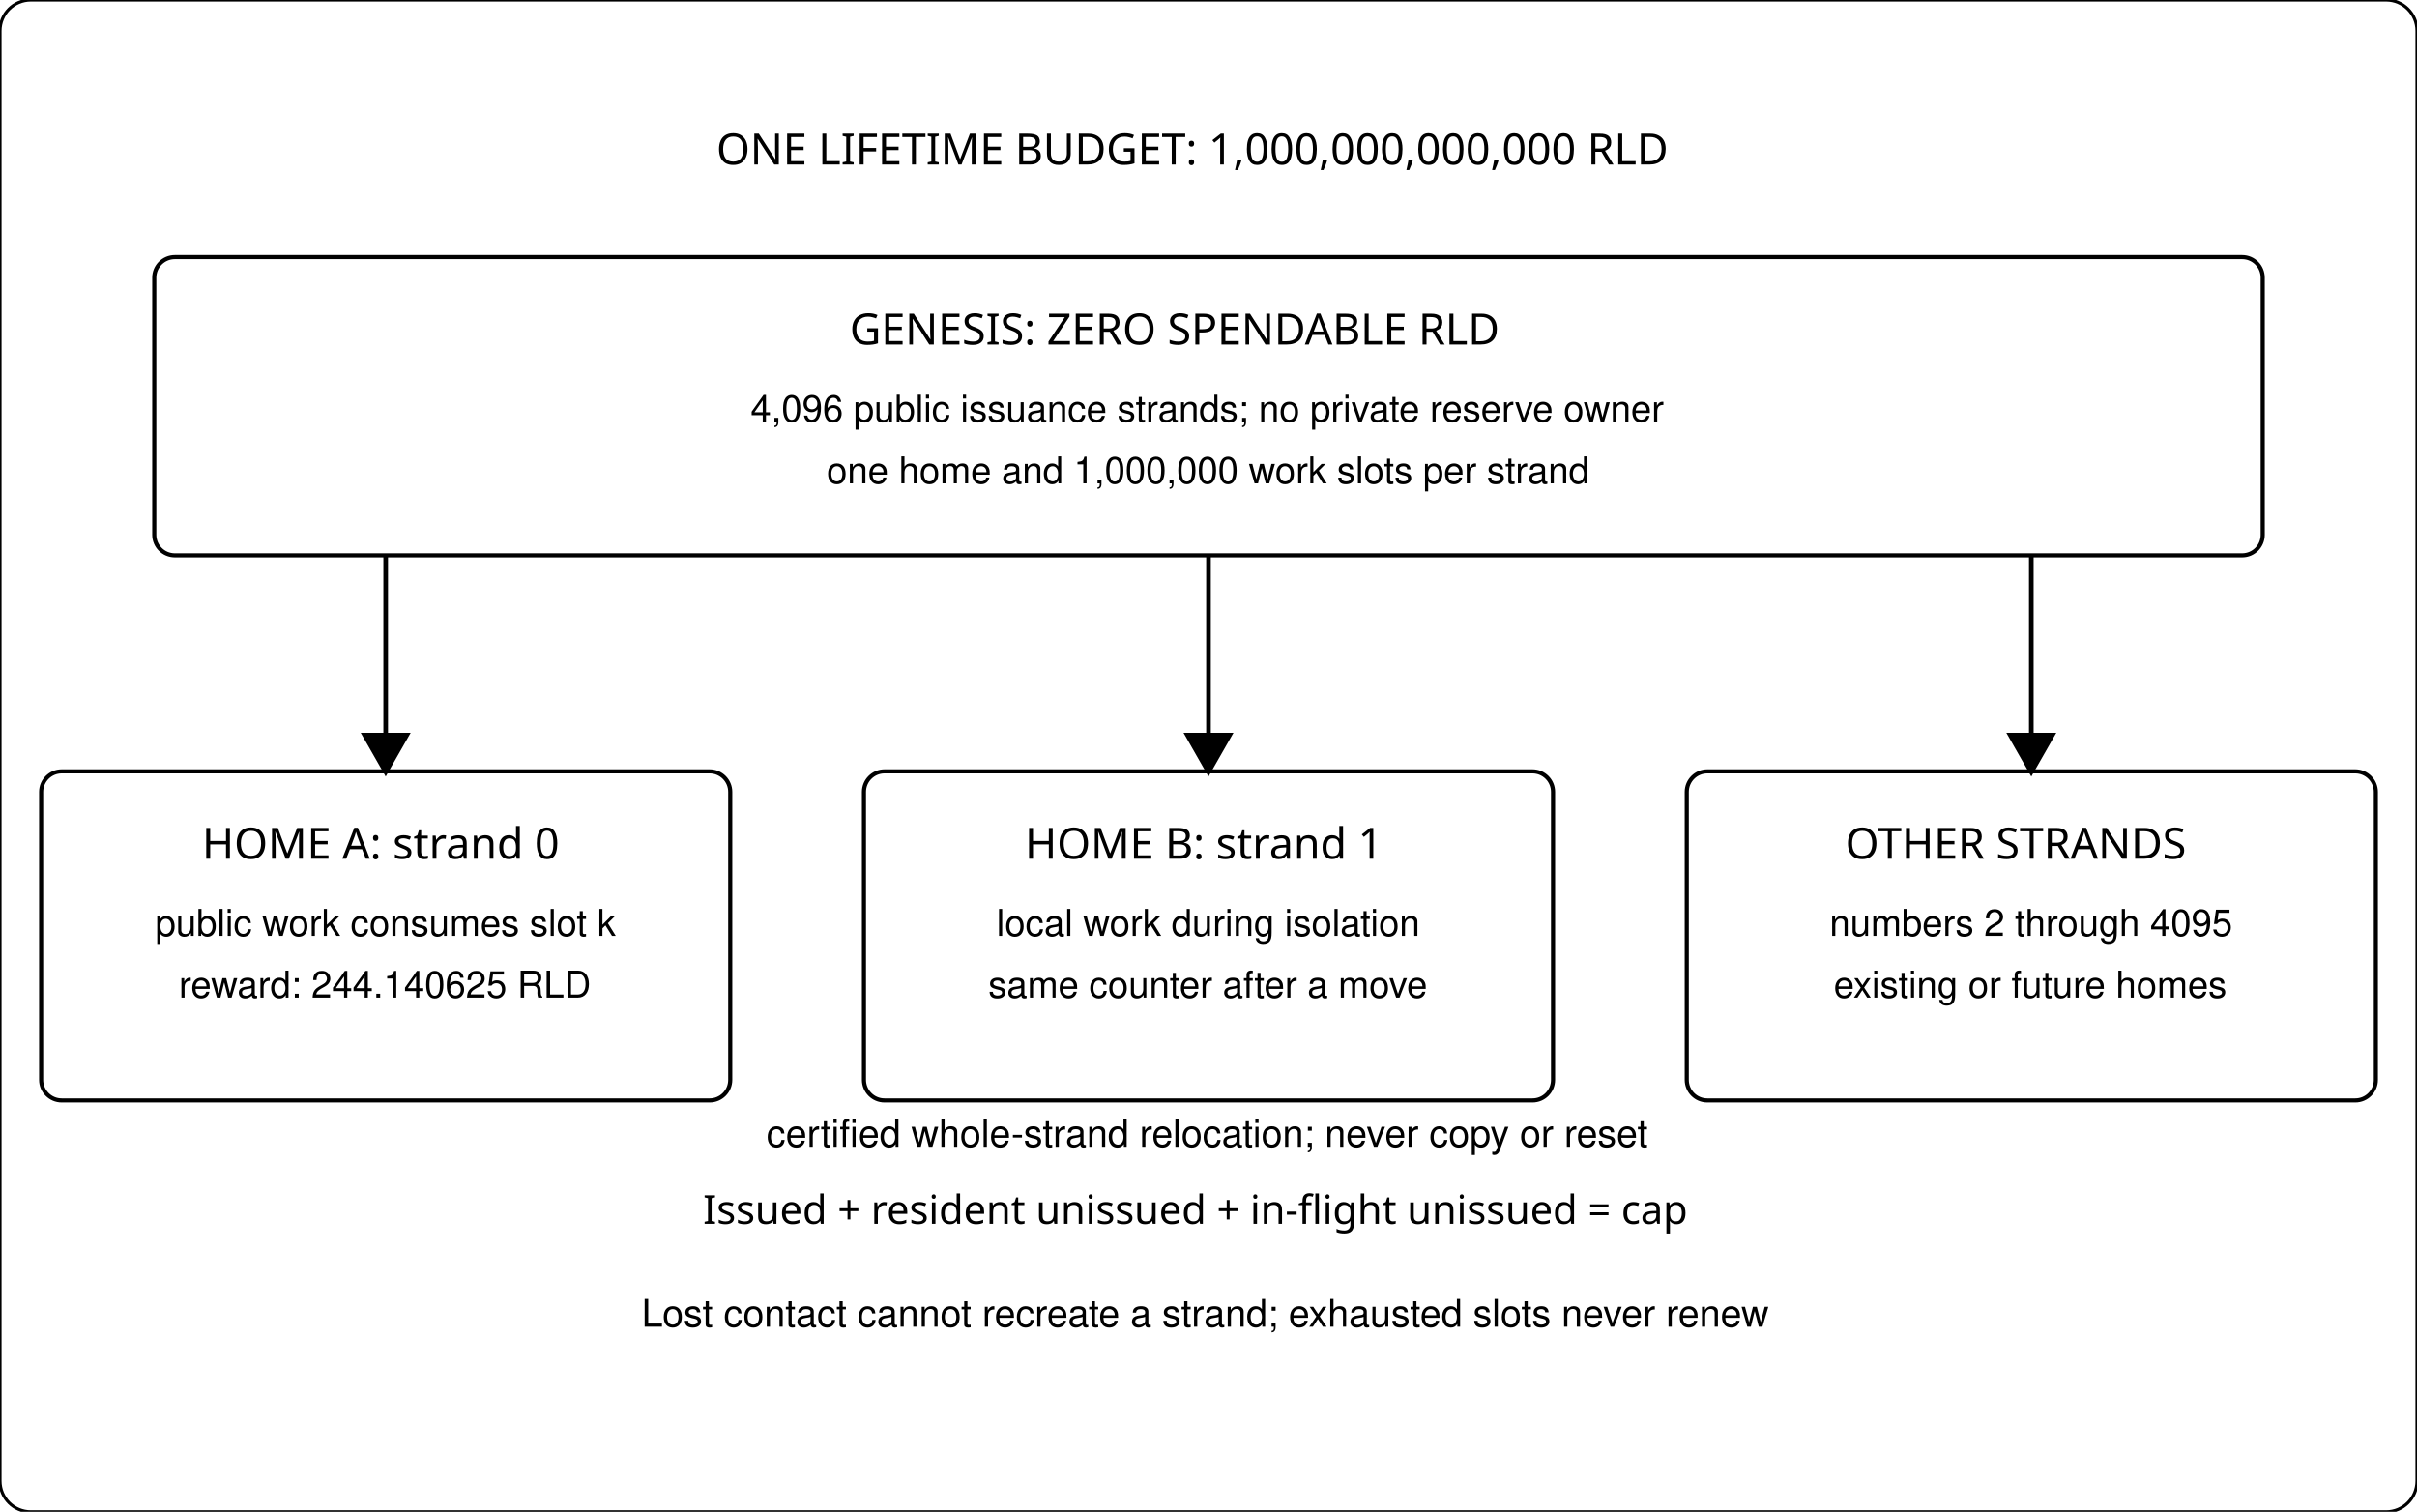
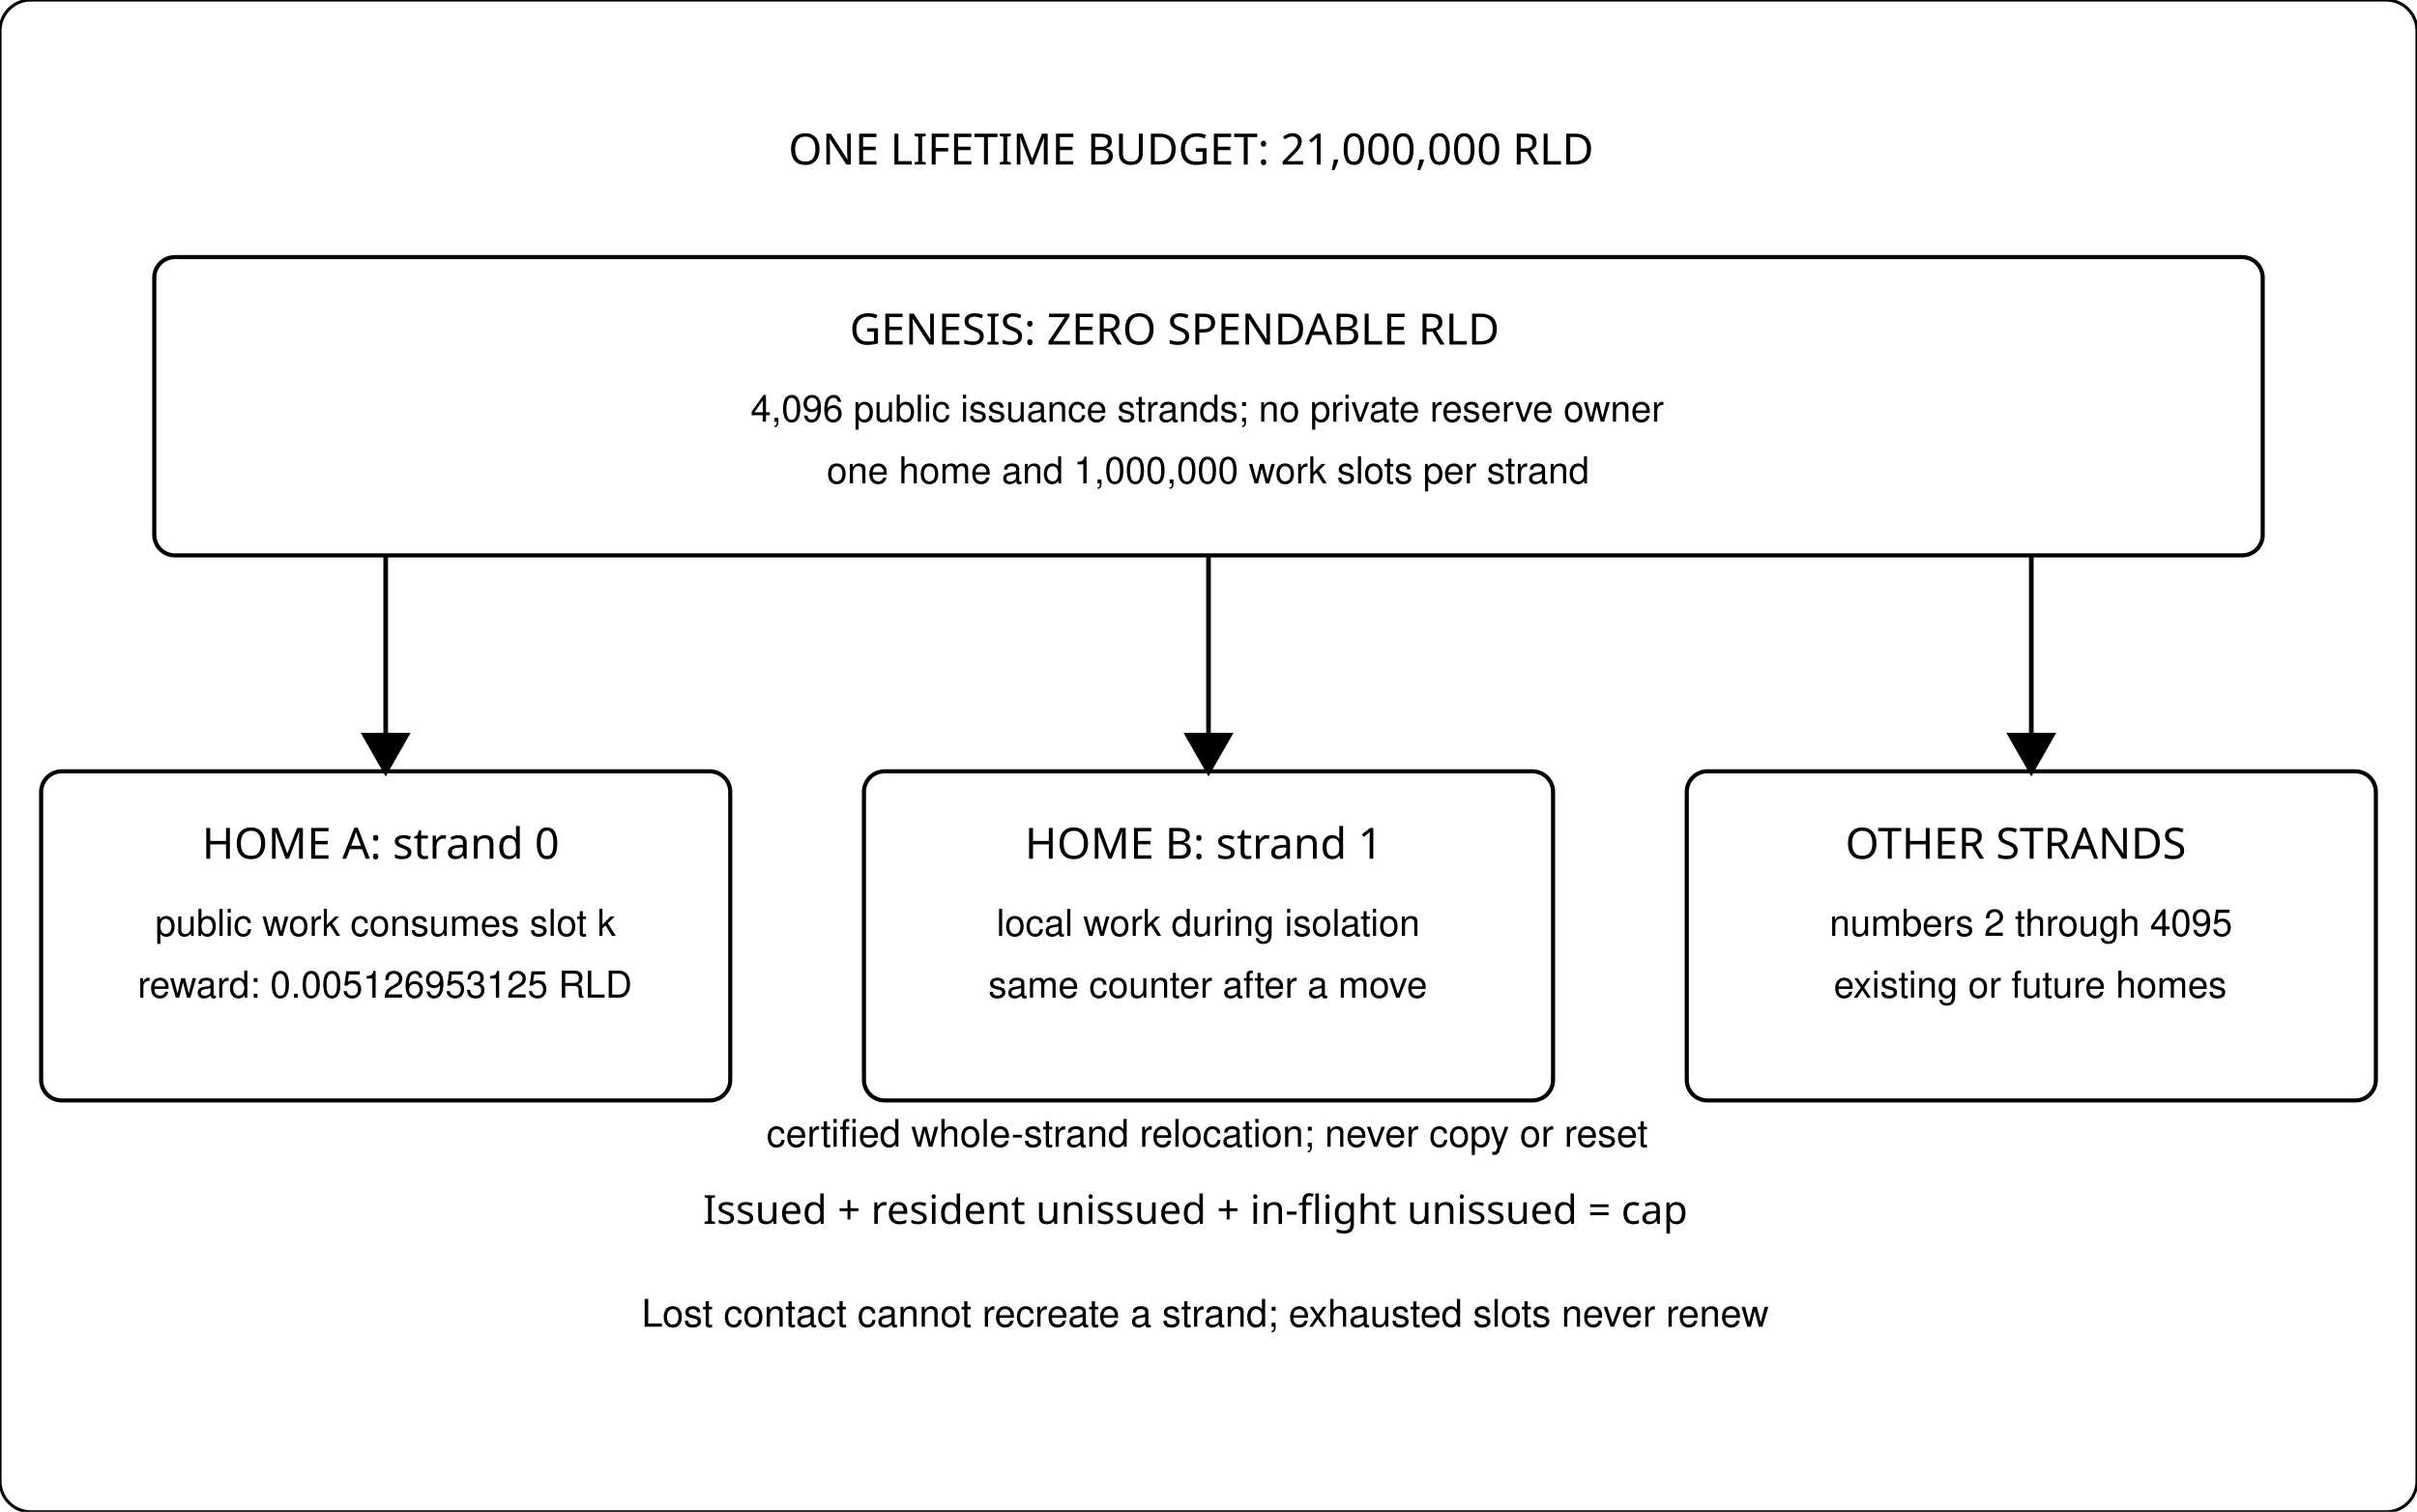
<svg xmlns="http://www.w3.org/2000/svg" width="470" height="294" preserveAspectRatio="xMinYMin meet" viewBox="0 0 470 294" version="1.0" fill-rule="evenodd">
  <clipPath id="clip">
    <rect x="0" y="0" width="470" height="294" />
  </clipPath>
  <g id="group" transform="scale(1,-1) translate(0,-294)" style="clip-path: url(#clip)">
    <g transform="">
      <rect x="0" y="0" width="470" height="294" rx="6" ry="6" style="stroke: rgb(0%,0%,0%); stroke-linecap: butt; stroke-width: 0.6; fill: rgb(100%,100%,100%); fill-rule: evenodd;" />
      <g transform=" matrix(1,0,0,1,0,14)">
-         <text x="139.303" y="248" style="font-family: Helvetica-Bold; font-size: 8.4px;fill: rgb(0%,0%,0%); stroke:none;" transform="translate(0,496) scale(1,-1)">ONE LIFETIME BUDGET: 1,000,000,000,000 RLD</text>
+         <text x="153.314" y="248" style="font-family: Helvetica-Bold; font-size: 8.4px;fill: rgb(0%,0%,0%); stroke:none;" transform="translate(0,496) scale(1,-1)">ONE LIFETIME BUDGET: 21,000,000 RLD</text>
        <rect x="30" y="172" width="410" height="58" rx="4" ry="4" style="stroke: rgb(0%,0%,0%); stroke-linecap: butt; stroke-width: 0.8; fill: rgb(100%,100%,100%); fill-rule: evenodd;" />
        <text x="165.225" y="213" style="font-family: Helvetica-Bold; font-size: 8.4px;fill: rgb(0%,0%,0%); stroke:none;" transform="translate(0,426) scale(1,-1)">GENESIS: ZERO SPENDABLE RLD</text>
        <text x="145.961" y="198" style="font-family: Helvetica; font-size: 7.2px;fill: rgb(0%,0%,0%); stroke:none;" transform="translate(0,396) scale(1,-1)">4,096 public issuance strands; no private reserve owner</text>
        <text x="160.761" y="186" style="font-family: Helvetica; font-size: 7.2px;fill: rgb(0%,0%,0%); stroke:none;" transform="translate(0,372) scale(1,-1)">one home and 1,000,000 work slots per strand</text>
        <text x="149.045" y="57" style="font-family: Helvetica; font-size: 7.4px;fill: rgb(0%,0%,0%); stroke:none;" transform="translate(0,114) scale(1,-1)">certified whole-strand relocation; never copy or reset</text>
        <rect x="8" y="66" width="134" height="64" rx="4" ry="4" style="stroke: rgb(0%,0%,0%); stroke-linecap: butt; stroke-width: 0.8; fill: rgb(100%,100%,100%); fill-rule: evenodd;" />
        <text x="39.296" y="113" style="font-family: Helvetica-Bold; font-size: 8.4px;fill: rgb(0%,0%,0%); stroke:none;" transform="translate(0,226) scale(1,-1)">HOME A: strand 0</text>
        <text x="30.187" y="98" style="font-family: Helvetica; font-size: 7.2px;fill: rgb(0%,0%,0%); stroke:none;" transform="translate(0,196) scale(1,-1)">public work consumes slot k</text>
-         <text x="34.781" y="86" style="font-family: Helvetica; font-size: 7.2px;fill: rgb(0%,0%,0%); stroke:none;" transform="translate(0,172) scale(1,-1)">reward: 244.140625 RLD</text>
+         <text x="26.774" y="86" style="font-family: Helvetica; font-size: 7.2px;fill: rgb(0%,0%,0%); stroke:none;" transform="translate(0,172) scale(1,-1)">reward: 0.005126953125 RLD</text>
        <path d="M 75,172 L 75,130 Z" style="stroke: rgb(0%,0%,0%); stroke-linecap: butt; stroke-width: 0.9;" />
        <polygon points="71 137, 75 130, 79 137" style="stroke: rgb(0%,0%,0%); stroke-linecap: butt; stroke-width: 1; fill: rgb(0%,0%,0%); fill-rule: evenodd;" />
        <rect x="168" y="66" width="134" height="64" rx="4" ry="4" style="stroke: rgb(0%,0%,0%); stroke-linecap: butt; stroke-width: 0.8; fill: rgb(100%,100%,100%); fill-rule: evenodd;" />
        <text x="199.296" y="113" style="font-family: Helvetica-Bold; font-size: 8.4px;fill: rgb(0%,0%,0%); stroke:none;" transform="translate(0,226) scale(1,-1)">HOME B: strand 1</text>
        <text x="193.787" y="98" style="font-family: Helvetica; font-size: 7.2px;fill: rgb(0%,0%,0%); stroke:none;" transform="translate(0,196) scale(1,-1)">local work during isolation</text>
        <text x="192.182" y="86" style="font-family: Helvetica; font-size: 7.2px;fill: rgb(0%,0%,0%); stroke:none;" transform="translate(0,172) scale(1,-1)">same counter after a move</text>
        <path d="M 235,172 L 235,130 Z" style="stroke: rgb(0%,0%,0%); stroke-linecap: butt; stroke-width: 0.9;" />
        <polygon points="231 137, 235 130, 239 137" style="stroke: rgb(0%,0%,0%); stroke-linecap: butt; stroke-width: 1; fill: rgb(0%,0%,0%); fill-rule: evenodd;" />
        <rect x="328" y="66" width="134" height="64" rx="4" ry="4" style="stroke: rgb(0%,0%,0%); stroke-linecap: butt; stroke-width: 0.8; fill: rgb(100%,100%,100%); fill-rule: evenodd;" />
        <text x="358.834" y="113" style="font-family: Helvetica-Bold; font-size: 8.4px;fill: rgb(0%,0%,0%); stroke:none;" transform="translate(0,226) scale(1,-1)">OTHER STRANDS</text>
        <text x="355.778" y="98" style="font-family: Helvetica; font-size: 7.2px;fill: rgb(0%,0%,0%); stroke:none;" transform="translate(0,196) scale(1,-1)">numbers 2 through 4095</text>
        <text x="356.584" y="86" style="font-family: Helvetica; font-size: 7.2px;fill: rgb(0%,0%,0%); stroke:none;" transform="translate(0,172) scale(1,-1)">existing or future homes</text>
        <path d="M 395,172 L 395,130 Z" style="stroke: rgb(0%,0%,0%); stroke-linecap: butt; stroke-width: 0.9;" />
        <polygon points="391 137, 395 130, 399 137" style="stroke: rgb(0%,0%,0%); stroke-linecap: butt; stroke-width: 1; fill: rgb(0%,0%,0%); fill-rule: evenodd;" />
        <text x="136.708" y="42" style="font-family: Helvetica-Bold; font-size: 7.8px;fill: rgb(0%,0%,0%); stroke:none;" transform="translate(0,84) scale(1,-1)">Issued + resident unissued + in-flight unissued = cap</text>
        <text x="124.766" y="22" style="font-family: Helvetica; font-size: 7.4px;fill: rgb(0%,0%,0%); stroke:none;" transform="translate(0,44) scale(1,-1)">Lost contact cannot recreate a strand; exhausted slots never renew</text>
      </g>
    </g>
  </g>
</svg>
